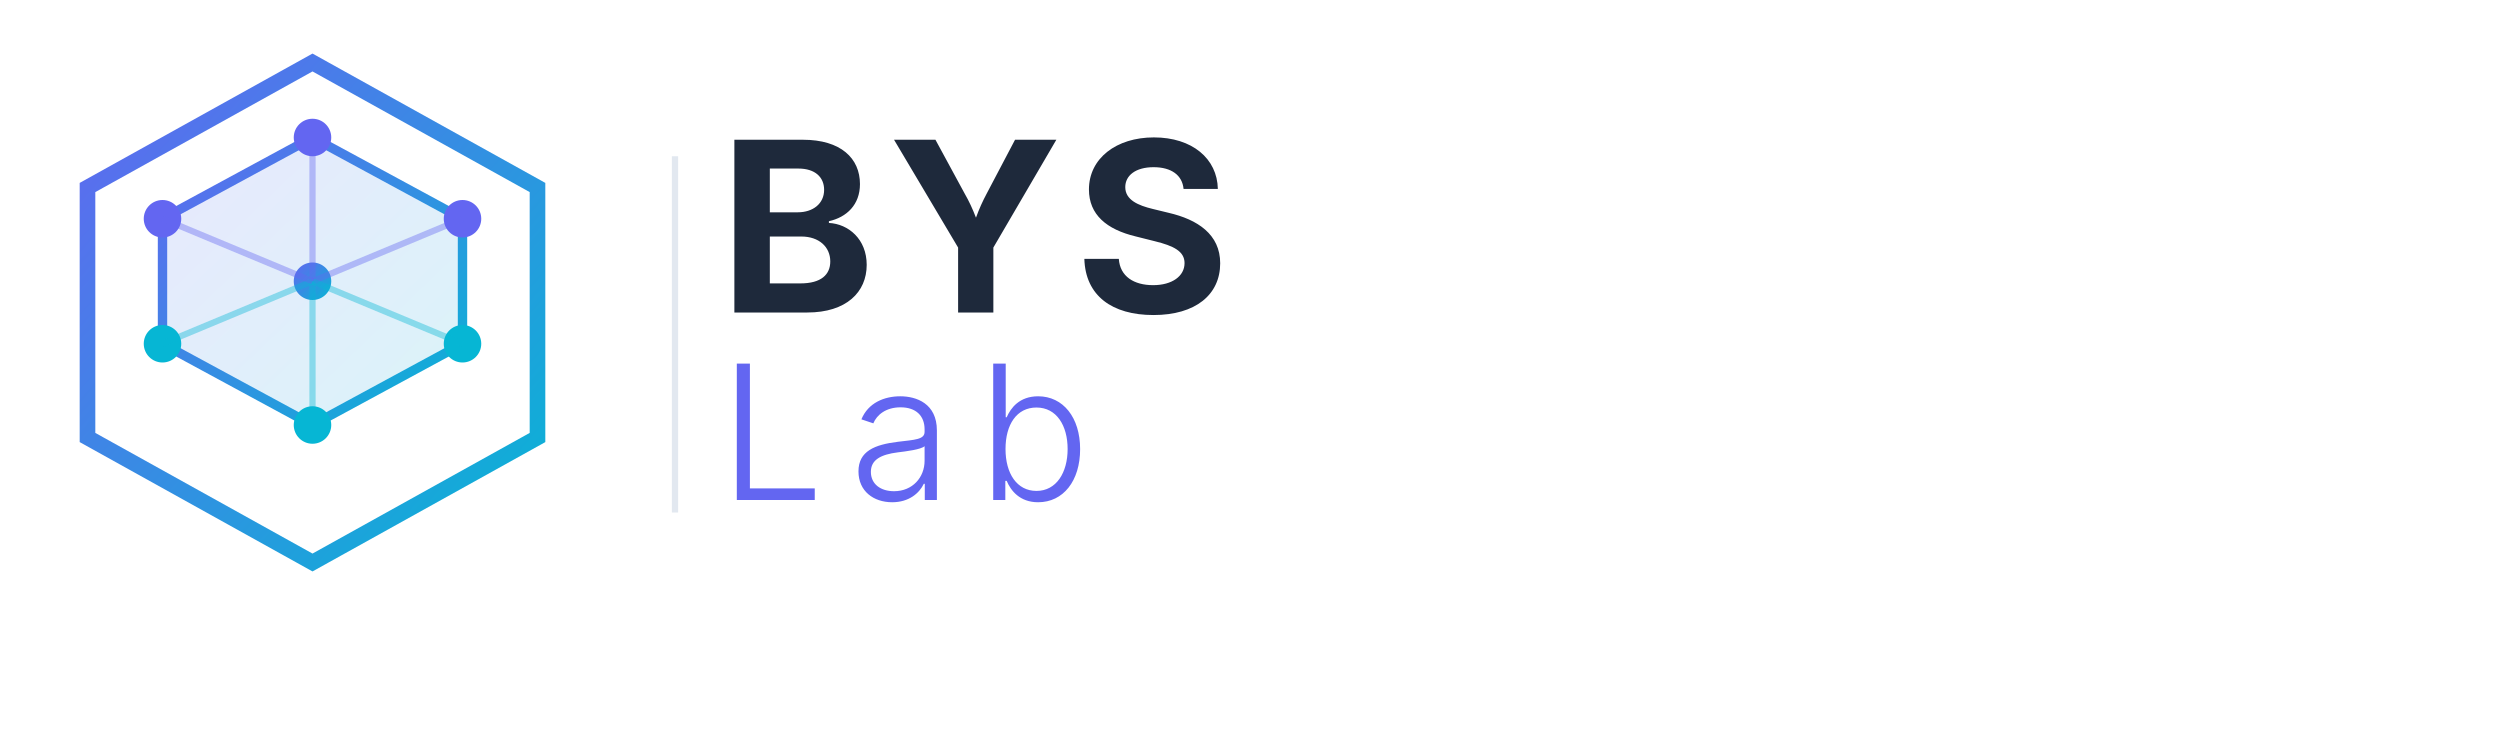
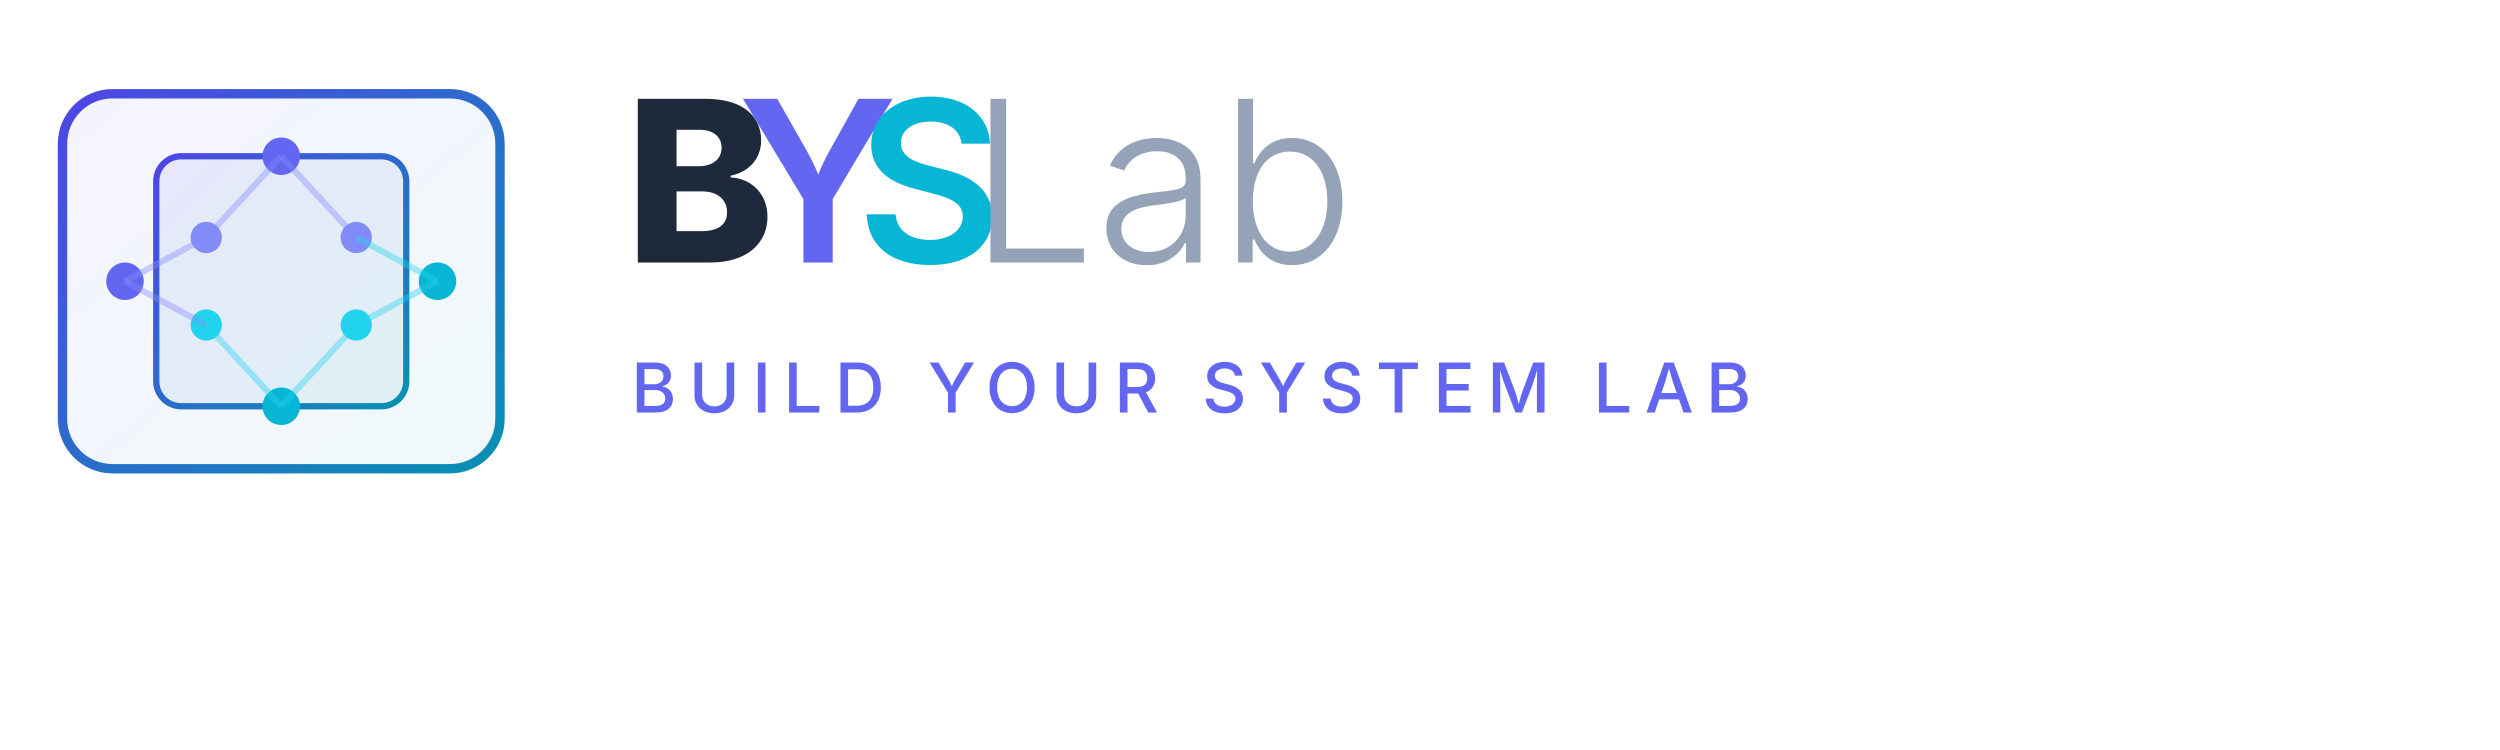
<svg xmlns="http://www.w3.org/2000/svg" viewBox="0 0 400 120" width="400" height="120">
  <defs>
-     <linearGradient id="g1" x1="0%" y1="0%" x2="100%" y2="100%">
-       <stop offset="0%" style="stop-color:#6366f1;stop-opacity:1" />
-       <stop offset="100%" style="stop-color:#06b6d4;stop-opacity:1" />
+     <linearGradient id="g" x1="0%" y1="0%" x2="100%" y2="100%">
+       <stop offset="0%" style="stop-color:#4f46e5" />
+       <stop offset="100%" style="stop-color:#0891b2" />
    </linearGradient>
  </defs>
-   <polygon points="50,10 86,30 86,70 50,90 14,70 14,30" fill="none" stroke="url(#g1)" stroke-width="2.5" />
-   <polygon points="50,22 74,35 74,55 50,68 26,55 26,35" fill="url(#g1)" opacity="0.15" />
-   <polygon points="50,22 74,35 74,55 50,68 26,55 26,35" fill="none" stroke="url(#g1)" stroke-width="1.5" />
-   <circle cx="50" cy="22" r="3" fill="#6366f1" />
-   <circle cx="74" cy="35" r="3" fill="#6366f1" />
-   <circle cx="74" cy="55" r="3" fill="#06b6d4" />
-   <circle cx="50" cy="68" r="3" fill="#06b6d4" />
-   <circle cx="26" cy="55" r="3" fill="#06b6d4" />
-   <circle cx="26" cy="35" r="3" fill="#6366f1" />
-   <circle cx="50" cy="45" r="3" fill="url(#g1)" />
-   <line x1="50" y1="22" x2="50" y2="45" stroke="#6366f1" stroke-width="1" opacity="0.4" />
-   <line x1="74" y1="35" x2="50" y2="45" stroke="#6366f1" stroke-width="1" opacity="0.4" />
-   <line x1="74" y1="55" x2="50" y2="45" stroke="#06b6d4" stroke-width="1" opacity="0.4" />
-   <line x1="50" y1="68" x2="50" y2="45" stroke="#06b6d4" stroke-width="1" opacity="0.4" />
-   <line x1="26" y1="55" x2="50" y2="45" stroke="#06b6d4" stroke-width="1" opacity="0.4" />
-   <line x1="26" y1="35" x2="50" y2="45" stroke="#6366f1" stroke-width="1" opacity="0.4" />
-   <text x="115" y="50" font-family="system-ui, -apple-system, sans-serif" font-size="38" font-weight="700" fill="#1e293b" letter-spacing="2">BYS</text>
-   <text x="115" y="80" font-family="system-ui, -apple-system, sans-serif" font-size="30" font-weight="300" fill="#6366f1" letter-spacing="4">Lab</text>
-   <line x1="108" y1="25" x2="108" y2="82" stroke="#e2e8f0" stroke-width="1" />
+   <g transform="translate(5,10)">
+     <rect x="5" y="5" width="70" height="60" rx="8" fill="url(#g)" opacity="0.06" />
+     <rect x="5" y="5" width="70" height="60" rx="8" fill="none" stroke="url(#g)" stroke-width="1.5" />
+     <rect x="20" y="15" width="40" height="40" rx="4" fill="url(#g)" opacity="0.08" />
+     <rect x="20" y="15" width="40" height="40" rx="4" fill="none" stroke="url(#g)" stroke-width="1" />
+     <circle cx="15" cy="35" r="3" fill="#6366f1" />
+     <circle cx="65" cy="35" r="3" fill="#06b6d4" />
+     <circle cx="40" cy="15" r="3" fill="#6366f1" />
+     <circle cx="40" cy="55" r="3" fill="#06b6d4" />
+     <circle cx="28" cy="28" r="2.5" fill="#818cf8" />
+     <circle cx="52" cy="28" r="2.5" fill="#818cf8" />
+     <circle cx="28" cy="42" r="2.5" fill="#22d3ee" />
+     <circle cx="52" cy="42" r="2.5" fill="#22d3ee" />
+     <line x1="15" y1="35" x2="28" y2="28" stroke="#818cf8" stroke-width="1" opacity="0.4" />
+     <line x1="15" y1="35" x2="28" y2="42" stroke="#818cf8" stroke-width="1" opacity="0.4" />
+     <line x1="65" y1="35" x2="52" y2="28" stroke="#22d3ee" stroke-width="1" opacity="0.4" />
+     <line x1="65" y1="35" x2="52" y2="42" stroke="#22d3ee" stroke-width="1" opacity="0.4" />
+     <line x1="40" y1="15" x2="28" y2="28" stroke="#818cf8" stroke-width="1" opacity="0.4" />
+     <line x1="40" y1="15" x2="52" y2="28" stroke="#818cf8" stroke-width="1" opacity="0.4" />
+     <line x1="40" y1="55" x2="28" y2="42" stroke="#22d3ee" stroke-width="1" opacity="0.4" />
+     <line x1="40" y1="55" x2="52" y2="42" stroke="#22d3ee" stroke-width="1" opacity="0.4" />
+   </g>
+   <g>
+     <text x="100" y="42" font-family="Inter, system-ui, -apple-system, sans-serif" font-size="36" font-weight="800" fill="#1e293b" letter-spacing="1">B</text>
+     <text x="118" y="42" font-family="Inter, system-ui, -apple-system, sans-serif" font-size="36" font-weight="600" fill="#6366f1">Y</text>
+     <text x="137" y="42" font-family="Inter, system-ui, -apple-system, sans-serif" font-size="36" font-weight="600" fill="#06b6d4">S</text>
+     <text x="155" y="42" font-family="Inter, system-ui, -apple-system, sans-serif" font-size="36" font-weight="300" fill="#94a3b8">Lab</text>
+     <text x="101" y="66" font-family="Inter, system-ui, -apple-system, sans-serif" font-size="11" font-weight="500" fill="#6366f1" letter-spacing="2">BUILD YOUR SYSTEM LAB</text>
+   </g>
</svg>
